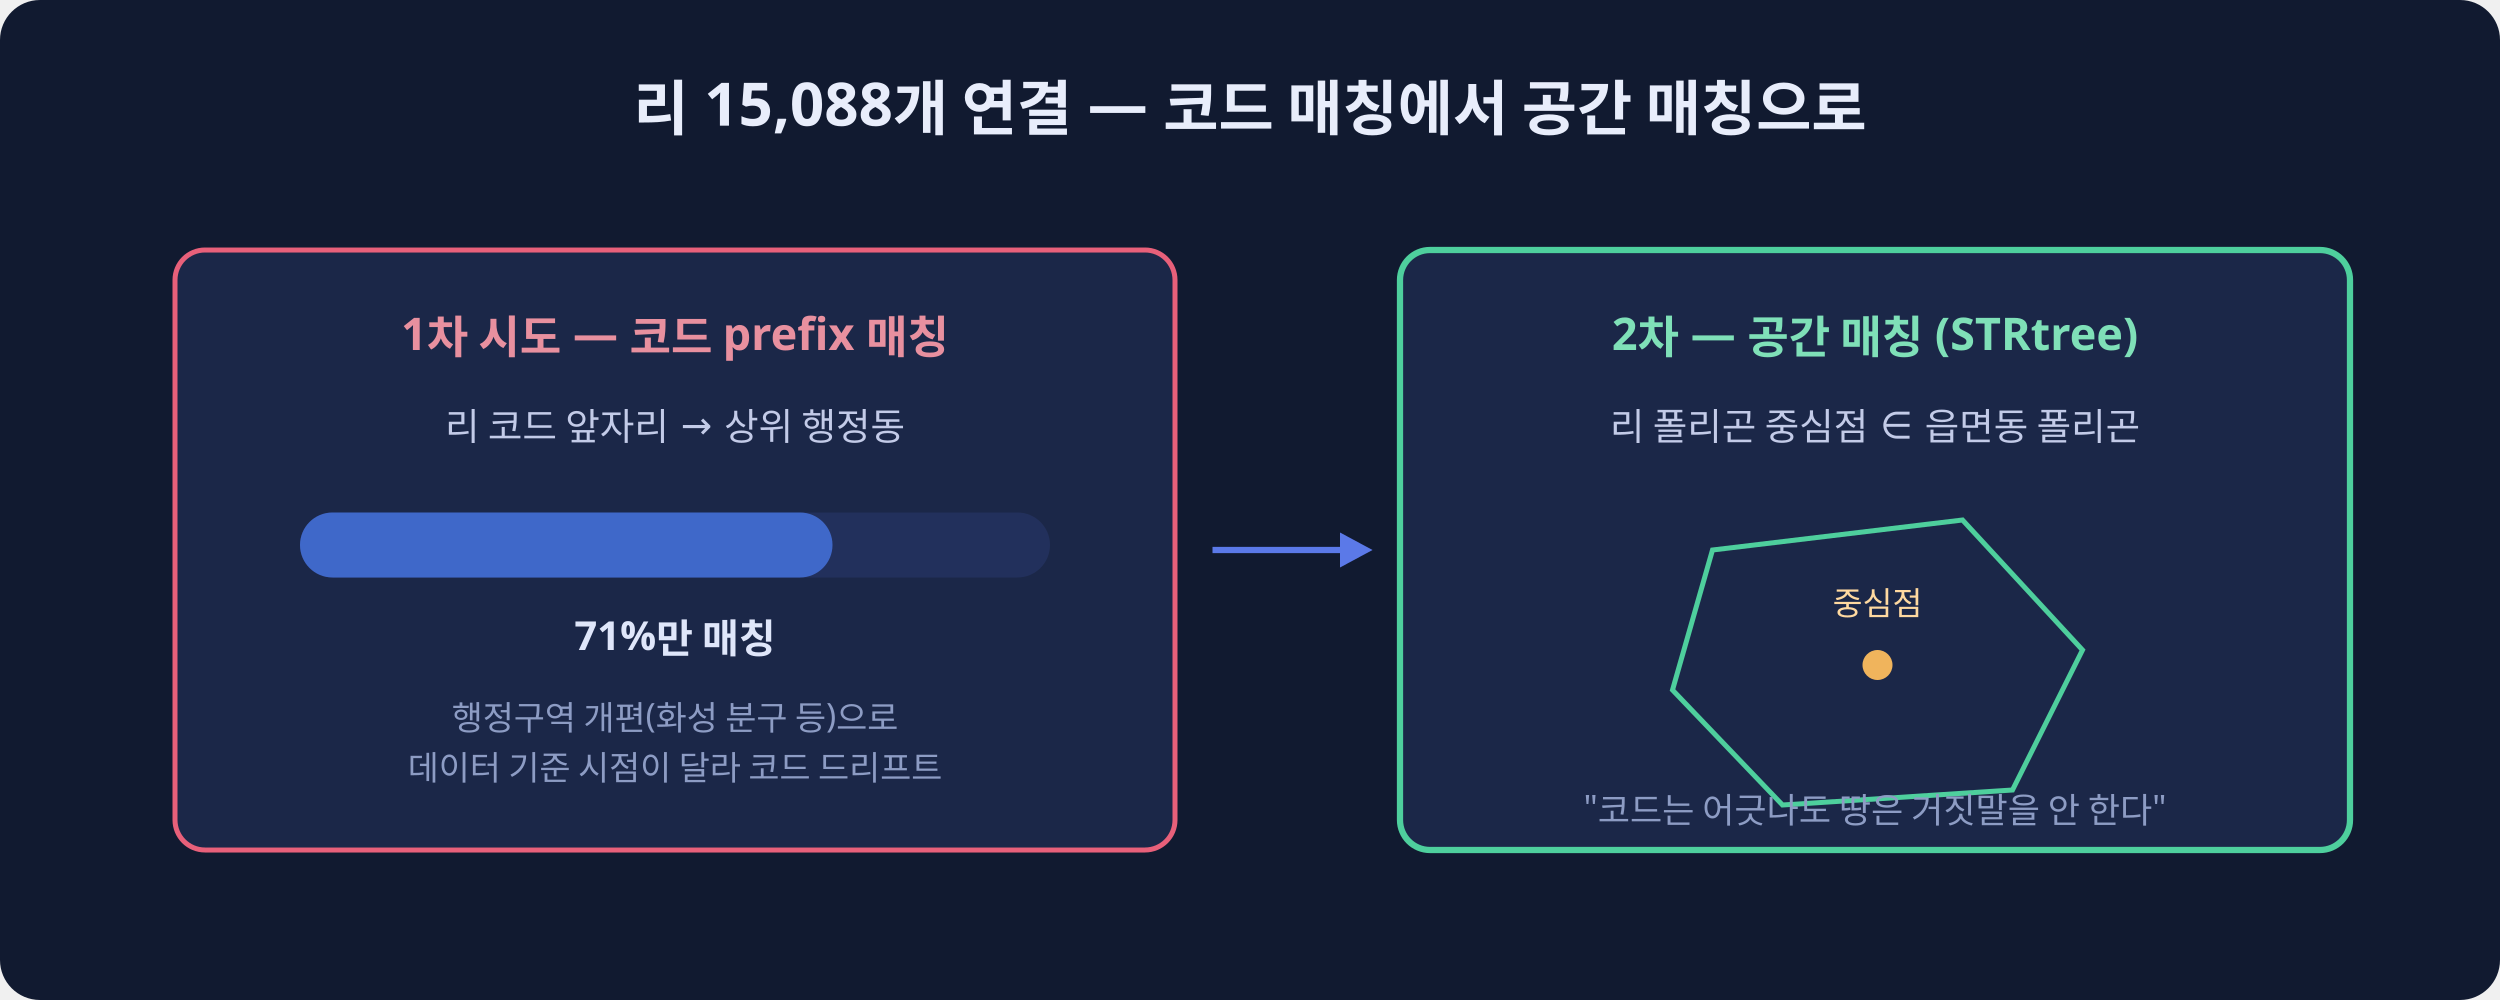
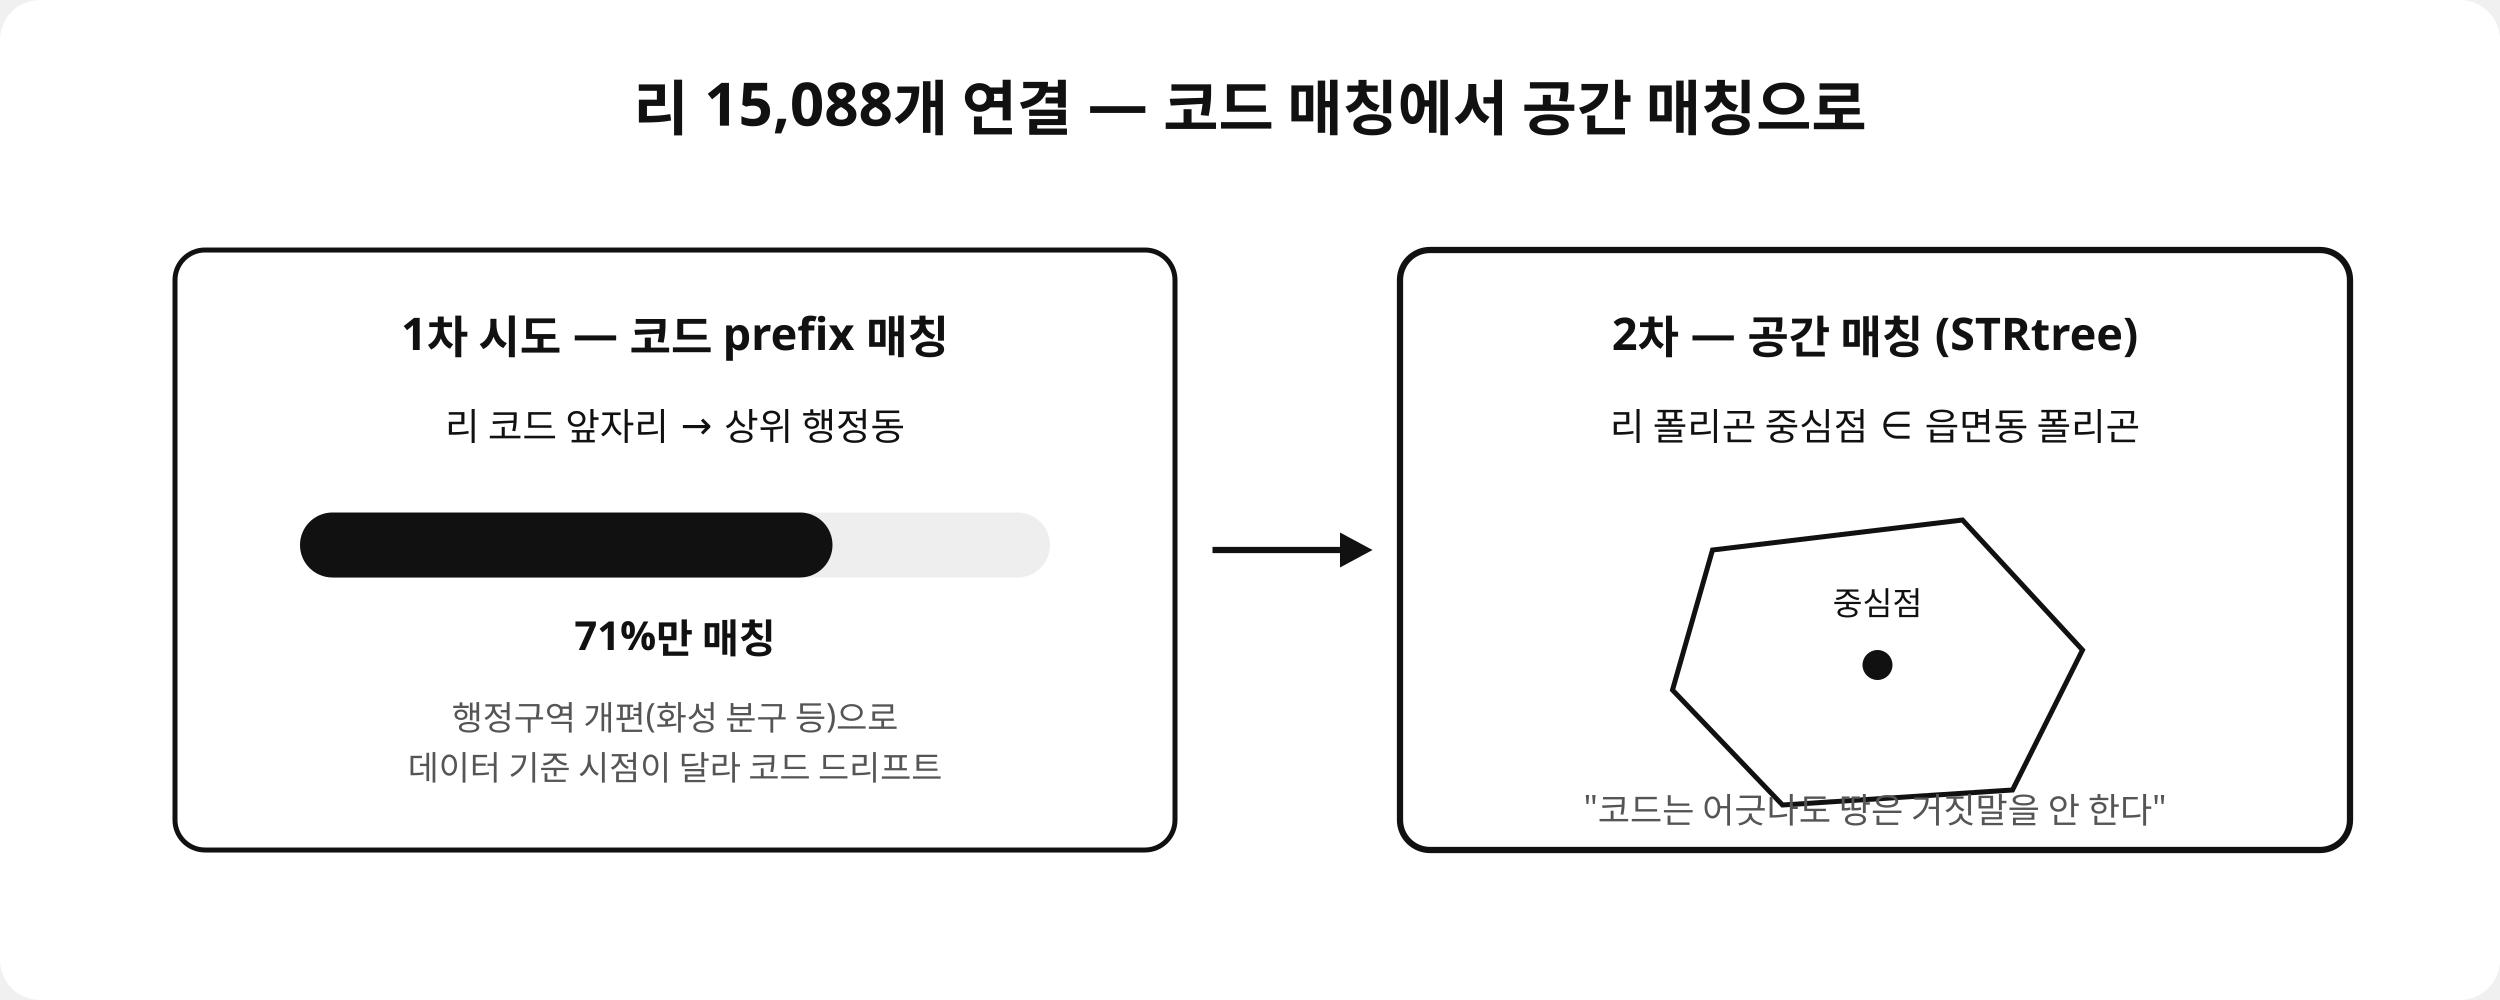
<svg xmlns="http://www.w3.org/2000/svg" viewBox="0 0 1000 400" font-family="Apple SD Gothic Neo, Pretendard, sans-serif">
-   <rect width="1000" height="400" rx="16" fill="#111a30" />
-   <text x="500" y="52" text-anchor="middle" fill="#e8edfb" font-size="24" font-weight="700">리 15,088개 연결 — 코드 매칭에서 공간 매칭으로</text>
+   <rect width="1000" height="400" rx="16" fill="#ffffff" />
+   <text x="500" y="52" text-anchor="middle" fill="#111111" font-size="24" font-weight="700">리 15,088개 연결 — 코드 매칭에서 공간 매칭으로</text>
  <g transform="translate(70,100)">
-     <rect width="400" height="240" rx="12" fill="#1b2748" stroke="#e8607a" stroke-width="2" />
-     <text x="200" y="40" text-anchor="middle" fill="#e8909f" font-size="18" font-weight="700">1차 시도 — 코드 prefix 매칭</text>
-     <text x="200" y="76" text-anchor="middle" fill="#c3cbe8" font-size="15">리 코드 앞자리 → 상위 행정동</text>
-     <rect x="50" y="105" width="300" height="26" rx="13" fill="#22305c" />
-     <rect x="50" y="105" width="213" height="26" rx="13" fill="#3f68c9" />
-     <text x="200" y="160" text-anchor="middle" fill="#dfe6fa" font-size="16" font-weight="700">71%만 매칭</text>
-     <text x="200" y="192" text-anchor="middle" fill="#8d9cc4" font-size="13.5">행정구역 개편(화성 분구 등)으로</text>
-     <text x="200" y="212" text-anchor="middle" fill="#8d9cc4" font-size="13.5">데이터 기준 시점이 달라 코드 드리프트</text>
+     <rect width="400" height="240" rx="12" fill="#ffffff" stroke="#111111" stroke-width="2" />
+     <text x="200" y="40" text-anchor="middle" fill="#111111" font-size="18" font-weight="700">1차 시도 — 코드 prefix 매칭</text>
+     <text x="200" y="76" text-anchor="middle" fill="#111111" font-size="15">리 코드 앞자리 → 상위 행정동</text>
+     <rect x="50" y="105" width="300" height="26" rx="13" fill="#eeeeee" />
+     <rect x="50" y="105" width="213" height="26" rx="13" fill="#111111" />
+     <text x="200" y="160" text-anchor="middle" fill="#111111" font-size="16" font-weight="700">71%만 매칭</text>
+     <text x="200" y="192" text-anchor="middle" fill="#555555" font-size="13.5">행정구역 개편(화성 분구 등)으로</text>
+     <text x="200" y="212" text-anchor="middle" fill="#555555" font-size="13.5">데이터 기준 시점이 달라 코드 드리프트</text>
  </g>
-   <path d="M485 220 H 545" stroke="#5b79e8" stroke-width="2.5" fill="none" />
-   <path d="M549 220 l -13 -7 v 14 z" fill="#5b79e8" />
+   <path d="M485 220 H 545" stroke="#111111" stroke-width="2.5" fill="none" />
+   <path d="M549 220 l -13 -7 v 14 z" fill="#111111" />
  <g transform="translate(560,100)">
-     <rect width="380" height="240" rx="12" fill="#1b2748" stroke="#4ecf9d" stroke-width="2.5" />
-     <text x="190" y="40" text-anchor="middle" fill="#7fe0b8" font-size="18" font-weight="700">2차 — 공간 매칭 (STRtree)</text>
-     <text x="190" y="76" text-anchor="middle" fill="#c3cbe8" font-size="15">리 폴리곤 중심점 ∈ 읍면동 폴리곤</text>
+     <rect width="380" height="240" rx="12" fill="#ffffff" stroke="#111111" stroke-width="2.5" />
+     <text x="190" y="40" text-anchor="middle" fill="#111111" font-size="18" font-weight="700">2차 — 공간 매칭 (STRtree)</text>
+     <text x="190" y="76" text-anchor="middle" fill="#111111" font-size="15">리 폴리곤 중심점 ∈ 읍면동 폴리곤</text>
    <g transform="translate(105,100)">
-       <path d="M20 20 L120 8 L168 60 L140 116 L48 122 L4 76 Z" fill="none" stroke="#4ecf9d" stroke-width="2" />
-       <circle cx="86" cy="66" r="6" fill="#f0b45c" />
-       <text x="86" y="46" text-anchor="middle" fill="#ffd9a0" font-size="13">중심점</text>
+       <path d="M20 20 L120 8 L168 60 L140 116 L48 122 L4 76 Z" fill="none" stroke="#111111" stroke-width="2" />
+       <circle cx="86" cy="66" r="6" fill="#111111" />
+       <text x="86" y="46" text-anchor="middle" fill="#111111" font-size="13">중심점</text>
    </g>
-     <text x="190" y="228" text-anchor="middle" fill="#8d9cc4" font-size="14">"코드는 어긋나도 땅은 거짓말을 안 한다"</text>
+     <text x="190" y="228" text-anchor="middle" fill="#555555" font-size="14">"코드는 어긋나도 땅은 거짓말을 안 한다"</text>
  </g>
</svg>
